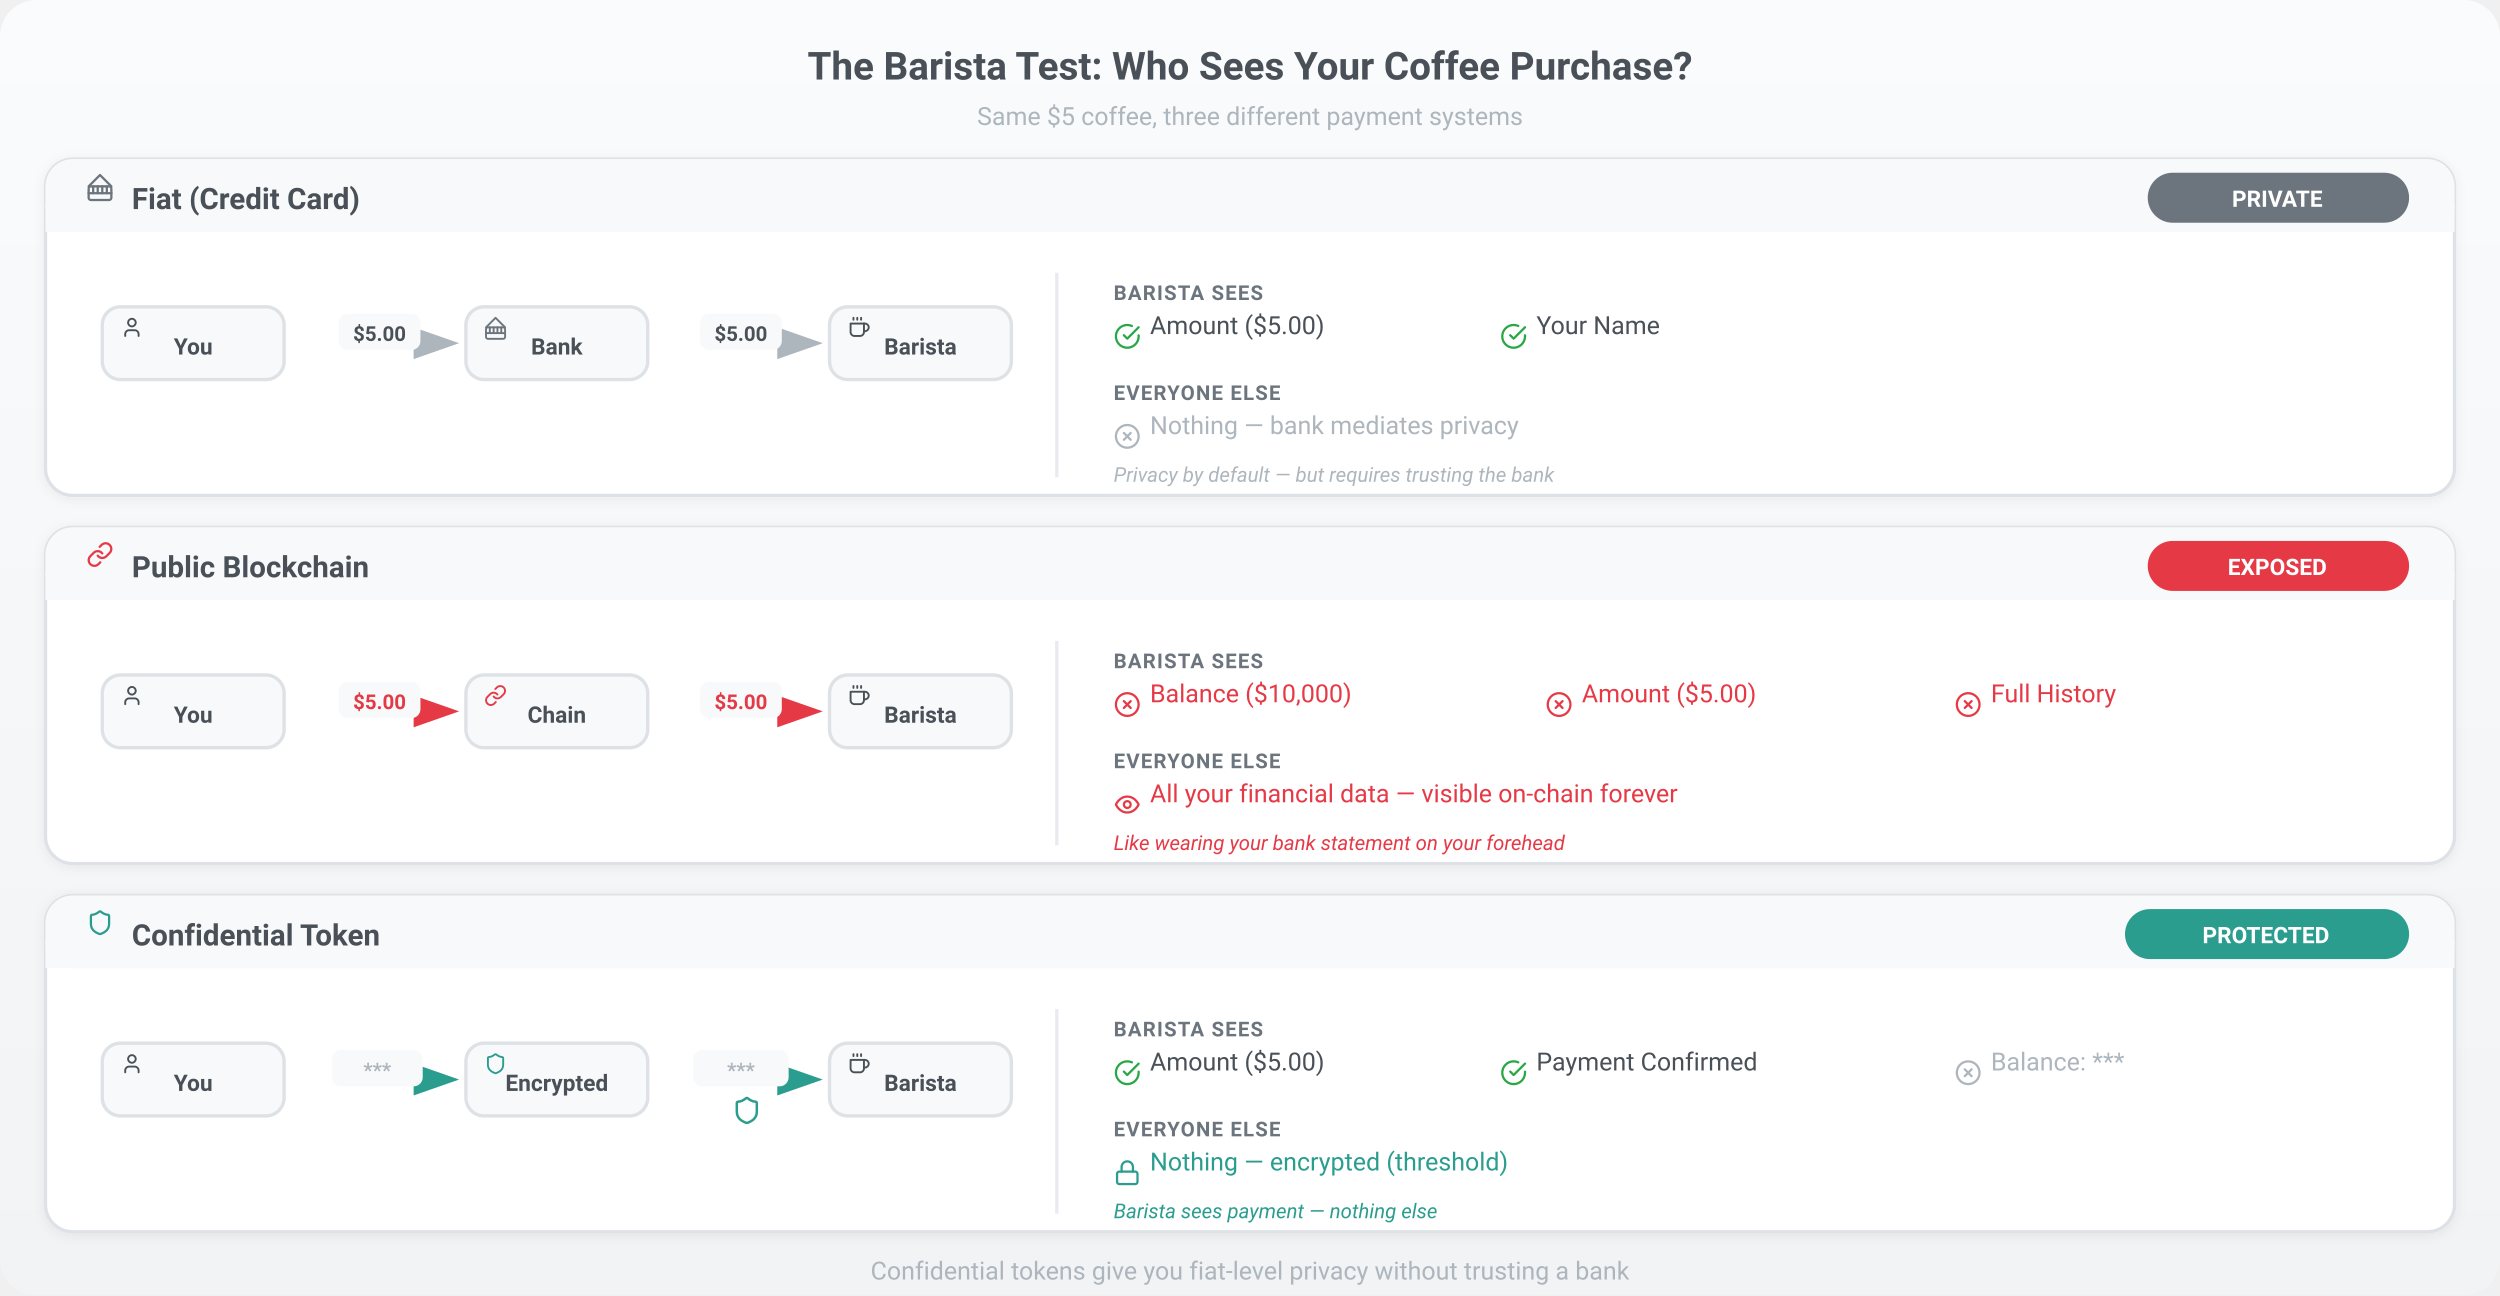
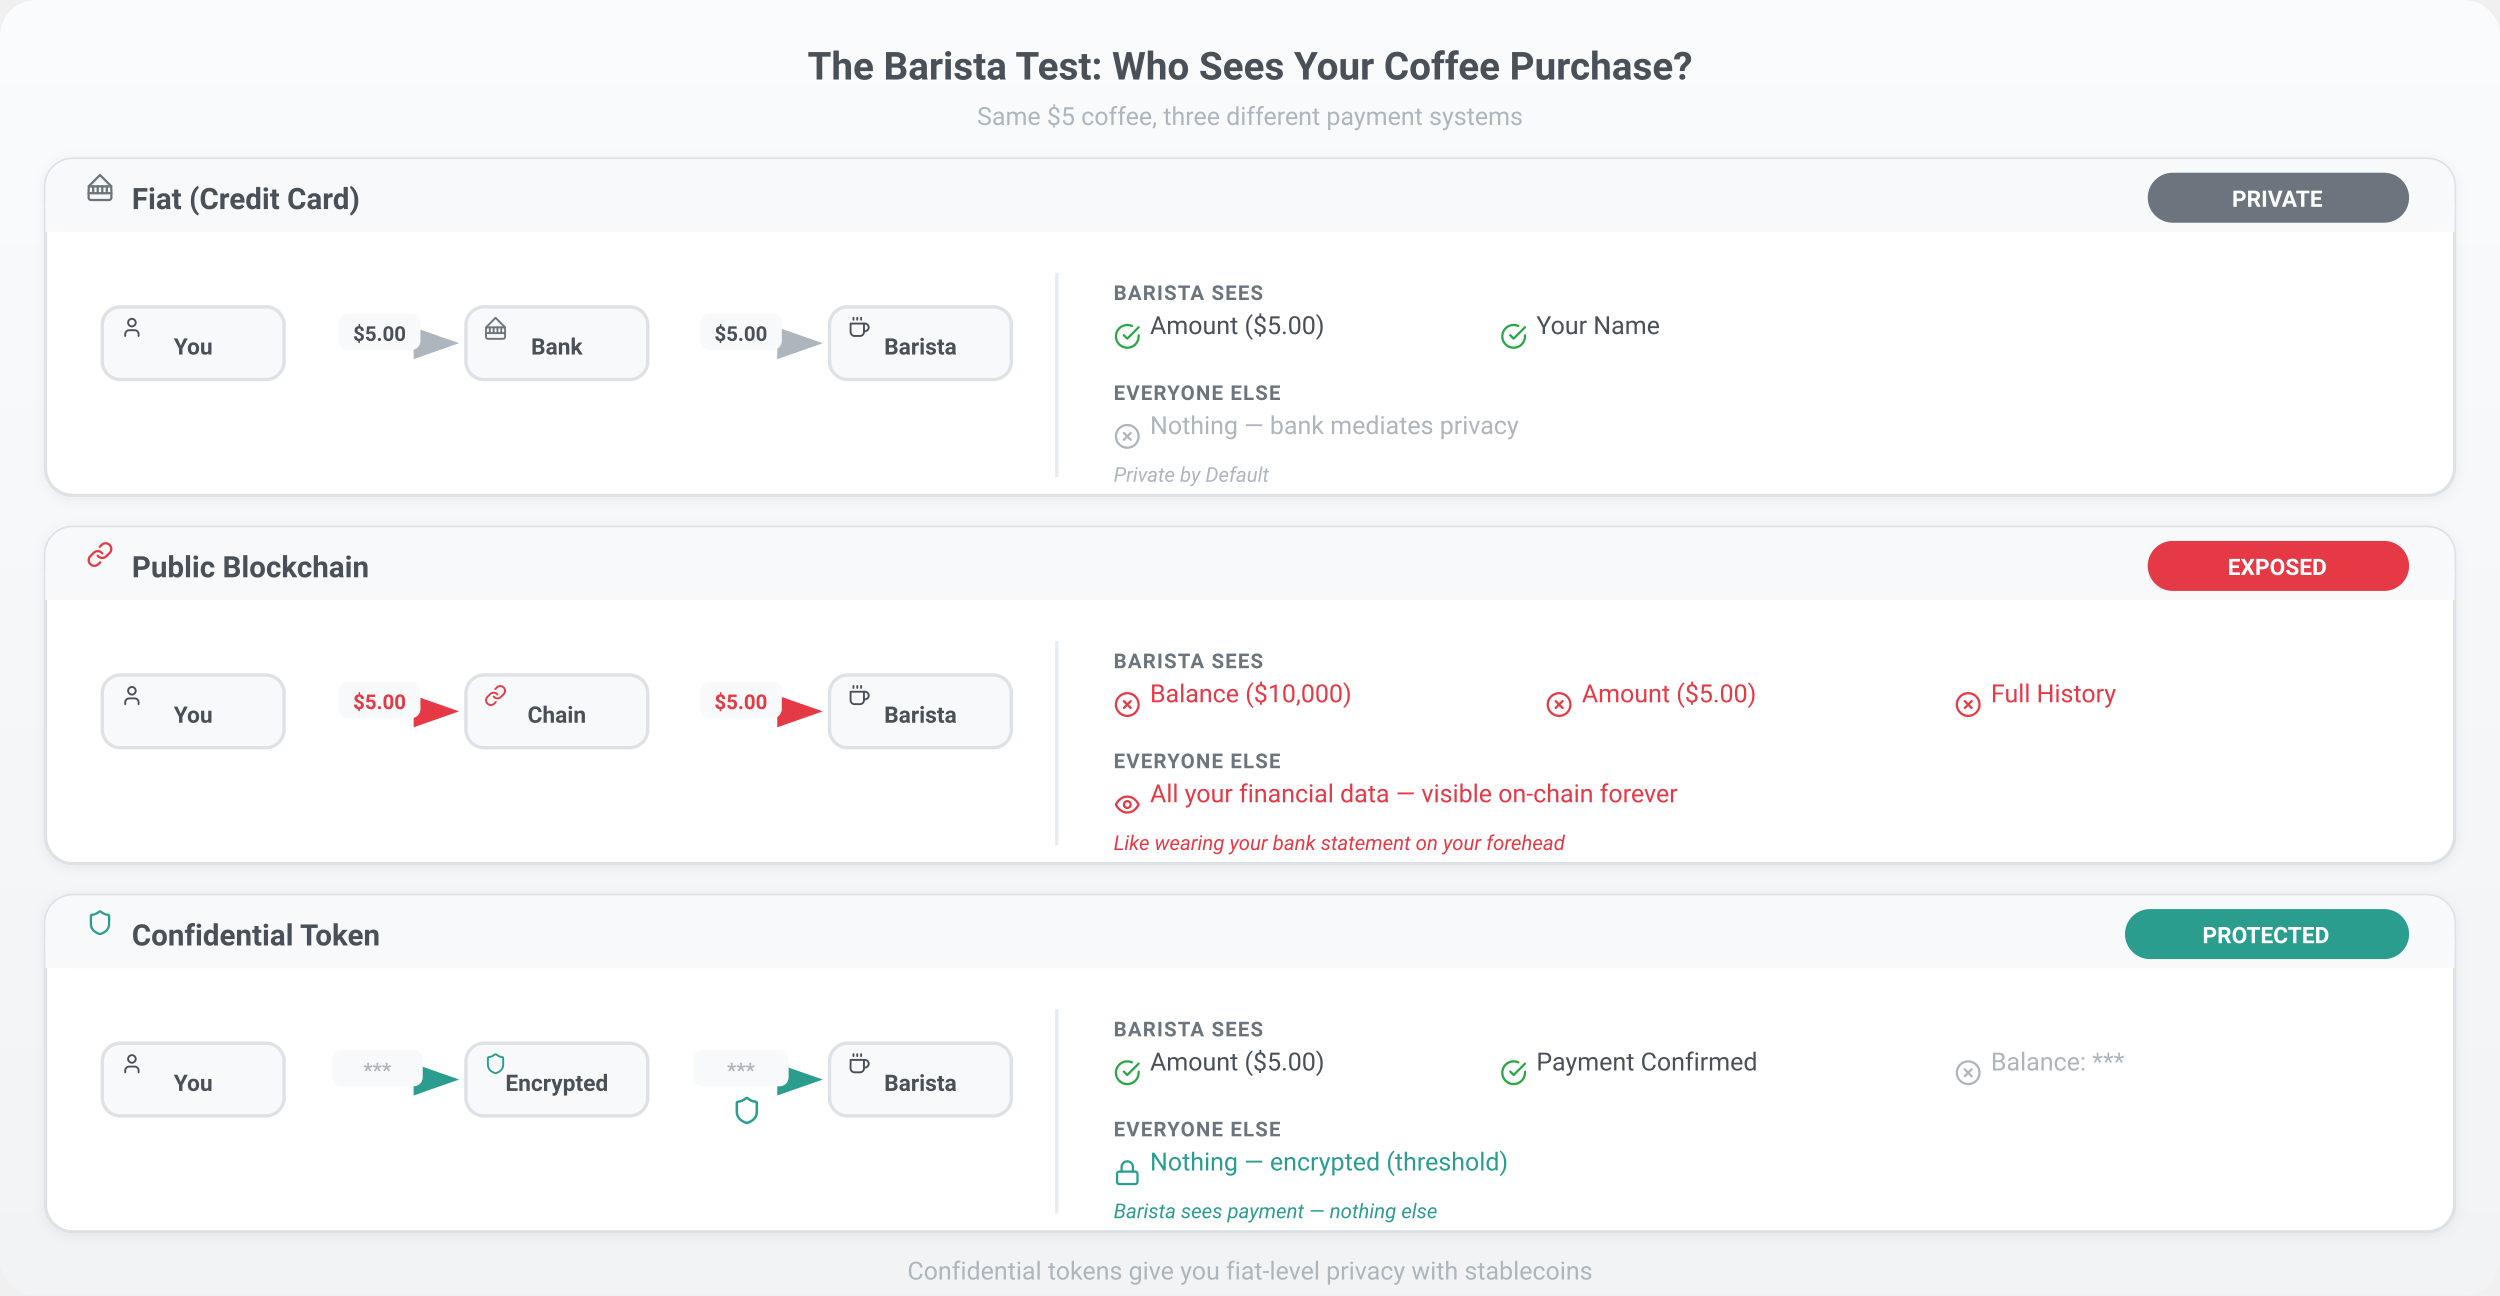
<svg xmlns="http://www.w3.org/2000/svg" viewBox="0 0 1100 570" role="img" aria-label="Barista Test: Fiat vs Public Blockchain vs Confidential Token privacy comparison">
  <defs>
    <filter id="shadow">
      <feDropShadow dx="0" dy="1" stdDeviation="2.5" flood-color="#000" flood-opacity="0.06" />
    </filter>
    <marker id="arr-grey" markerWidth="10" markerHeight="7" refX="9" refY="3.5" orient="auto">
      <path d="M0,0 L10,3.5 L0,7" fill="#adb5bd" />
    </marker>
    <marker id="arr-red" markerWidth="10" markerHeight="7" refX="9" refY="3.5" orient="auto">
      <path d="M0,0 L10,3.5 L0,7" fill="#e63946" />
    </marker>
    <marker id="arr-teal" markerWidth="10" markerHeight="7" refX="9" refY="3.5" orient="auto">
      <path d="M0,0 L10,3.5 L0,7" fill="#2a9d8f" />
    </marker>
    <linearGradient id="bg" x1="0" y1="0" x2="0" y2="1">
      <stop offset="0%" stop-color="#fafbfc" />
      <stop offset="100%" stop-color="#f1f3f5" />
    </linearGradient>
  </defs>
  <style>
    @media (prefers-reduced-motion: reduce) { * { animation: none !important; } }
    .text { font-family: -apple-system, BlinkMacSystemFont, 'Segoe UI', Roboto, sans-serif; }
    .badge-text { font-size: 10px; font-weight: 700; fill: white; text-anchor: middle; }
    .node-label { font-size: 10px; font-weight: 600; fill: #495057; text-anchor: middle; }
    .sub { font-size: 10px; fill: #adb5bd; }
    .section-head { font-size: 9px; font-weight: 700; fill: #6c757d; letter-spacing: 0.5px; }
  </style>
  <rect width="1100" height="570" fill="url(#bg)" rx="16" />
  <text x="550" y="35" font-size="17" font-weight="700" fill="#495057" text-anchor="middle" class="text">The Barista Test: Who Sees Your Coffee Purchase?</text>
  <text x="550" y="55" font-size="11" fill="#adb5bd" text-anchor="middle" class="text">Same $5 coffee, three different payment systems</text>
  <g transform="translate(0, 70)">
    <rect x="20" width="1060" height="148" rx="12" fill="white" stroke="#dee2e6" stroke-width="1.5" filter="url(#shadow)" />
    <rect x="20" width="1060" height="32" rx="12" fill="#f8f9fa" />
    <rect x="20" y="20" width="1060" height="12" fill="#f8f9fa" />
    <g transform="translate(38, 6) scale(0.5)" stroke="#6c757d" fill="none" stroke-width="2" stroke-linecap="round" stroke-linejoin="round">
      <rect width="20" height="12" x="2" y="12" rx="2" />
      <path d="M2 12 12 2l10 10" />
      <path d="M6 12v6" />
      <path d="M10 12v6" />
      <path d="M14 12v6" />
      <path d="M18 12v6" />
      <path d="M2 18h20" />
    </g>
    <text x="58" y="22" font-size="13" font-weight="700" fill="#495057" class="text">Fiat (Credit Card)</text>
    <rect x="945" y="6" width="115" height="22" rx="11" fill="#6c757d" />
    <text x="1002" y="21" class="badge-text text">PRIVATE</text>
    <rect x="45" y="65" width="80" height="32" rx="8" fill="#f8f9fa" stroke="#dee2e6" stroke-width="1.5" />
    <g transform="translate(53, 69) scale(0.42)" stroke="#495057" fill="none" stroke-width="2" stroke-linecap="round" stroke-linejoin="round">
      <path d="M19 21v-2a4 4 0 0 0-4-4H9a4 4 0 0 0-4 4v2" />
      <circle cx="12" cy="7" r="4" />
    </g>
    <text x="85" y="86" class="node-label text">You</text>
    <line x1="130" y1="81" x2="200" y2="81" stroke="#adb5bd" stroke-width="2" stroke-dasharray="70" stroke-dashoffset="70" marker-end="url(#arr-grey)">
      <animate attributeName="stroke-dashoffset" values="70;0" dur="1.5s" repeatCount="indefinite" />
    </line>
    <rect x="149" y="68" width="36" height="16" rx="4" fill="#f8f9fa" />
    <text x="167" y="80" font-size="9" font-weight="600" fill="#495057" text-anchor="middle" class="text">$5.00</text>
    <rect x="205" y="65" width="80" height="32" rx="8" fill="#f8f9fa" stroke="#dee2e6" stroke-width="1.5" />
    <g transform="translate(213, 69) scale(0.42)" stroke="#6c757d" fill="none" stroke-width="2" stroke-linecap="round" stroke-linejoin="round">
      <rect width="20" height="12" x="2" y="12" rx="2" />
      <path d="M2 12 12 2l10 10" />
      <path d="M6 12v6" />
      <path d="M10 12v6" />
      <path d="M14 12v6" />
      <path d="M18 12v6" />
      <path d="M2 18h20" />
    </g>
    <text x="245" y="86" class="node-label text">Bank</text>
    <line x1="290" y1="81" x2="360" y2="81" stroke="#adb5bd" stroke-width="2" stroke-dasharray="70" stroke-dashoffset="70" marker-end="url(#arr-grey)">
      <animate attributeName="stroke-dashoffset" values="70;0" dur="1.5s" begin="0.3s" repeatCount="indefinite" />
    </line>
    <rect x="308" y="68" width="36" height="16" rx="4" fill="#f8f9fa" />
    <text x="326" y="80" font-size="9" font-weight="600" fill="#495057" text-anchor="middle" class="text">$5.00</text>
    <rect x="365" y="65" width="80" height="32" rx="8" fill="#f8f9fa" stroke="#dee2e6" stroke-width="1.5" />
    <g transform="translate(373, 69) scale(0.42)" stroke="#495057" fill="none" stroke-width="2" stroke-linecap="round" stroke-linejoin="round">
      <path d="M17 8h1a4 4 0 1 1 0 8h-1" />
      <path d="M3 8h14v9a4 4 0 0 1-4 4H7a4 4 0 0 1-4-4Z" />
      <line x1="6" x2="6" y1="2" y2="4" />
      <line x1="10" x2="10" y1="2" y2="4" />
      <line x1="14" x2="14" y1="2" y2="4" />
    </g>
    <text x="405" y="86" class="node-label text">Barista</text>
    <line x1="465" y1="50" x2="465" y2="140" stroke="#e9ecef" stroke-width="1.5" />
    <text x="490" y="62" class="section-head text">BARISTA SEES</text>
    <g transform="translate(490, 72)">
      <g transform="scale(0.5)" stroke="#28a745" fill="none" stroke-width="2" stroke-linecap="round" stroke-linejoin="round">
        <path d="M22 11.08V12a10 10 0 1 1-5.93-9.14" />
        <path d="m9 11 3 3L22 4" />
      </g>
      <text x="16" y="5" font-size="11" fill="#495057" class="text">Amount ($5.00)</text>
    </g>
    <g transform="translate(660, 72)">
      <g transform="scale(0.5)" stroke="#28a745" fill="none" stroke-width="2" stroke-linecap="round" stroke-linejoin="round">
        <path d="M22 11.08V12a10 10 0 1 1-5.93-9.14" />
        <path d="m9 11 3 3L22 4" />
      </g>
      <text x="16" y="5" font-size="11" fill="#495057" class="text">Your Name</text>
    </g>
    <text x="490" y="106" class="section-head text">EVERYONE ELSE</text>
    <g transform="translate(490, 116)">
      <g transform="scale(0.5)" stroke="#adb5bd" fill="none" stroke-width="2" stroke-linecap="round" stroke-linejoin="round">
        <circle cx="12" cy="12" r="10" />
        <path d="m15 9-6 6" />
        <path d="m9 9 6 6" />
      </g>
      <text x="16" y="5" font-size="11" fill="#adb5bd" class="text">Nothing — bank mediates privacy</text>
    </g>
-     <text x="490" y="142" font-size="9" fill="#adb5bd" font-style="italic" class="text">Privacy by default — but requires trusting the bank</text>
+     <text x="490" y="142" font-size="9" fill="#adb5bd" font-style="italic" class="text">Private by Default</text>
  </g>
  <g transform="translate(0, 232)">
    <rect x="20" width="1060" height="148" rx="12" fill="white" stroke="#dee2e6" stroke-width="1.5" filter="url(#shadow)" />
    <rect x="20" width="1060" height="32" rx="12" fill="#f8f9fa" />
    <rect x="20" y="20" width="1060" height="12" fill="#f8f9fa" />
    <g transform="translate(38, 6) scale(0.5)" stroke="#e63946" fill="none" stroke-width="2" stroke-linecap="round" stroke-linejoin="round">
      <path d="M10 13a5 5 0 0 0 7.54.54l3-3a5 5 0 0 0-7.07-7.07l-1.72 1.71" />
      <path d="M14 11a5 5 0 0 0-7.54-.54l-3 3a5 5 0 0 0 7.07 7.07l1.71-1.71" />
    </g>
    <text x="58" y="22" font-size="13" font-weight="700" fill="#495057" class="text">Public Blockchain</text>
    <rect x="945" y="6" width="115" height="22" rx="11" fill="#e63946" />
    <text x="1002" y="21" class="badge-text text">EXPOSED</text>
    <rect x="45" y="65" width="80" height="32" rx="8" fill="#f8f9fa" stroke="#dee2e6" stroke-width="1.5" />
    <g transform="translate(53, 69) scale(0.42)" stroke="#495057" fill="none" stroke-width="2" stroke-linecap="round" stroke-linejoin="round">
      <path d="M19 21v-2a4 4 0 0 0-4-4H9a4 4 0 0 0-4 4v2" />
      <circle cx="12" cy="7" r="4" />
    </g>
    <text x="85" y="86" class="node-label text">You</text>
    <line x1="130" y1="81" x2="200" y2="81" stroke="#e63946" stroke-width="2" stroke-dasharray="70" stroke-dashoffset="70" marker-end="url(#arr-red)">
      <animate attributeName="stroke-dashoffset" values="70;0" dur="1.5s" repeatCount="indefinite" />
    </line>
    <rect x="149" y="68" width="36" height="16" rx="4" fill="#f8f9fa" />
    <text x="167" y="80" font-size="9" font-weight="600" fill="#e63946" text-anchor="middle" class="text">$5.00</text>
    <circle r="3" fill="#e63946" opacity="0">
      <animate attributeName="cx" values="165;165" dur="2s" repeatCount="indefinite" />
      <animate attributeName="cy" values="68;50" dur="2s" repeatCount="indefinite" />
      <animate attributeName="opacity" values="0.7;0" dur="2s" repeatCount="indefinite" />
    </circle>
    <circle r="3" fill="#e63946" opacity="0">
      <animate attributeName="cx" values="160;155" dur="2.5s" begin="0.5s" repeatCount="indefinite" />
      <animate attributeName="cy" values="68;45" dur="2.5s" begin="0.5s" repeatCount="indefinite" />
      <animate attributeName="opacity" values="0.6;0" dur="2.5s" begin="0.5s" repeatCount="indefinite" />
    </circle>
    <circle r="3" fill="#e63946" opacity="0">
      <animate attributeName="cx" values="170;180" dur="2.2s" begin="1s" repeatCount="indefinite" />
      <animate attributeName="cy" values="68;48" dur="2.2s" begin="1s" repeatCount="indefinite" />
      <animate attributeName="opacity" values="0.5;0" dur="2.2s" begin="1s" repeatCount="indefinite" />
    </circle>
    <rect x="205" y="65" width="80" height="32" rx="8" fill="#f8f9fa" stroke="#dee2e6" stroke-width="1.5" />
    <g transform="translate(213, 69) scale(0.42)" stroke="#e63946" fill="none" stroke-width="2" stroke-linecap="round" stroke-linejoin="round">
      <path d="M10 13a5 5 0 0 0 7.54.54l3-3a5 5 0 0 0-7.07-7.07l-1.72 1.71" />
      <path d="M14 11a5 5 0 0 0-7.54-.54l-3 3a5 5 0 0 0 7.07 7.07l1.71-1.71" />
    </g>
    <text x="245" y="86" class="node-label text">Chain</text>
    <circle cx="245" cy="81" r="22" fill="#e63946" opacity="0">
      <animate attributeName="r" values="22;34;22" dur="3s" calcMode="spline" keySplines="0.4 0 0.6 1;0.4 0 0.6 1" repeatCount="indefinite" />
      <animate attributeName="opacity" values="0.15;0;0.15" dur="3s" repeatCount="indefinite" />
    </circle>
    <line x1="290" y1="81" x2="360" y2="81" stroke="#e63946" stroke-width="2" stroke-dasharray="70" stroke-dashoffset="70" marker-end="url(#arr-red)">
      <animate attributeName="stroke-dashoffset" values="70;0" dur="1.5s" begin="0.3s" repeatCount="indefinite" />
    </line>
    <rect x="308" y="68" width="36" height="16" rx="4" fill="#f8f9fa" />
    <text x="326" y="80" font-size="9" font-weight="600" fill="#e63946" text-anchor="middle" class="text">$5.00</text>
    <circle r="3" fill="#e63946" opacity="0">
      <animate attributeName="cx" values="325;320" dur="2.3s" begin="0.3s" repeatCount="indefinite" />
      <animate attributeName="cy" values="68;46" dur="2.3s" begin="0.3s" repeatCount="indefinite" />
      <animate attributeName="opacity" values="0.6;0" dur="2.3s" begin="0.3s" repeatCount="indefinite" />
    </circle>
    <circle r="3" fill="#e63946" opacity="0">
      <animate attributeName="cx" values="330;340" dur="2.6s" begin="0.8s" repeatCount="indefinite" />
      <animate attributeName="cy" values="68;42" dur="2.6s" begin="0.8s" repeatCount="indefinite" />
      <animate attributeName="opacity" values="0.5;0" dur="2.6s" begin="0.8s" repeatCount="indefinite" />
    </circle>
    <rect x="365" y="65" width="80" height="32" rx="8" fill="#f8f9fa" stroke="#dee2e6" stroke-width="1.5" />
    <g transform="translate(373, 69) scale(0.42)" stroke="#495057" fill="none" stroke-width="2" stroke-linecap="round" stroke-linejoin="round">
      <path d="M17 8h1a4 4 0 1 1 0 8h-1" />
      <path d="M3 8h14v9a4 4 0 0 1-4 4H7a4 4 0 0 1-4-4Z" />
      <line x1="6" x2="6" y1="2" y2="4" />
      <line x1="10" x2="10" y1="2" y2="4" />
      <line x1="14" x2="14" y1="2" y2="4" />
    </g>
    <text x="405" y="86" class="node-label text">Barista</text>
    <line x1="465" y1="50" x2="465" y2="140" stroke="#e9ecef" stroke-width="1.5" />
    <text x="490" y="62" class="section-head text" fill="#e63946">BARISTA SEES</text>
    <g transform="translate(490, 72)">
      <g transform="scale(0.5)" stroke="#e63946" fill="none" stroke-width="2" stroke-linecap="round" stroke-linejoin="round">
        <circle cx="12" cy="12" r="10" />
        <path d="m15 9-6 6" />
        <path d="m9 9 6 6" />
      </g>
      <text x="16" y="5" font-size="11" fill="#e63946" class="text">Balance ($10,000)</text>
    </g>
    <g transform="translate(680, 72)">
      <g transform="scale(0.5)" stroke="#e63946" fill="none" stroke-width="2" stroke-linecap="round" stroke-linejoin="round">
        <circle cx="12" cy="12" r="10" />
        <path d="m15 9-6 6" />
        <path d="m9 9 6 6" />
      </g>
      <text x="16" y="5" font-size="11" fill="#e63946" class="text">Amount ($5.00)</text>
    </g>
    <g transform="translate(860, 72)">
      <g transform="scale(0.5)" stroke="#e63946" fill="none" stroke-width="2" stroke-linecap="round" stroke-linejoin="round">
        <circle cx="12" cy="12" r="10" />
        <path d="m15 9-6 6" />
        <path d="m9 9 6 6" />
      </g>
      <text x="16" y="5" font-size="11" fill="#e63946" class="text">Full History</text>
    </g>
    <text x="490" y="106" class="section-head text" fill="#e63946">EVERYONE ELSE</text>
    <g transform="translate(490, 116)">
      <g transform="scale(0.5)" stroke="#e63946" fill="none" stroke-width="2" stroke-linecap="round" stroke-linejoin="round">
        <path d="M2 12s3-7 10-7 10 7 10 7-3 7-10 7-10-7-10-7Z" />
        <circle cx="12" cy="12" r="3" />
      </g>
      <text x="16" y="5" font-size="11" fill="#e63946" class="text">All your financial data — visible on-chain forever</text>
    </g>
    <text x="490" y="142" font-size="9" fill="#e63946" font-style="italic" class="text">Like wearing your bank statement on your forehead</text>
  </g>
  <g transform="translate(0, 394)">
    <rect x="20" width="1060" height="148" rx="12" fill="white" stroke="#dee2e6" stroke-width="1.5" filter="url(#shadow)" />
    <rect x="20" width="1060" height="32" rx="12" fill="#f8f9fa" />
    <rect x="20" y="20" width="1060" height="12" fill="#f8f9fa" />
    <g transform="translate(38, 6) scale(0.5)" stroke="#2a9d8f" fill="none" stroke-width="2" stroke-linecap="round" stroke-linejoin="round">
      <path d="M20 13c0 5-3.5 7.5-7.66 8.95a1 1 0 0 1-.67-.01C7.5 20.5 4 18 4 13V6a1 1 0 0 1 1-1c2 0 4.5-1.2 6.24-2.72a1.17 1.17 0 0 1 1.52 0C14.51 3.81 17 5 19 5a1 1 0 0 1 1 1z" />
    </g>
    <text x="58" y="22" font-size="13" font-weight="700" fill="#495057" class="text">Confidential Token</text>
    <rect x="935" y="6" width="125" height="22" rx="11" fill="#2a9d8f" />
    <text x="997" y="21" class="badge-text text">PROTECTED</text>
    <rect x="45" y="65" width="80" height="32" rx="8" fill="#f8f9fa" stroke="#dee2e6" stroke-width="1.5" />
    <g transform="translate(53, 69) scale(0.42)" stroke="#495057" fill="none" stroke-width="2" stroke-linecap="round" stroke-linejoin="round">
      <path d="M19 21v-2a4 4 0 0 0-4-4H9a4 4 0 0 0-4 4v2" />
      <circle cx="12" cy="7" r="4" />
    </g>
    <text x="85" y="86" class="node-label text">You</text>
    <line x1="130" y1="81" x2="200" y2="81" stroke="#2a9d8f" stroke-width="2" stroke-dasharray="70" stroke-dashoffset="70" marker-end="url(#arr-teal)">
      <animate attributeName="stroke-dashoffset" values="70;0" dur="1.5s" repeatCount="indefinite" />
    </line>
    <rect x="146" y="68" width="40" height="16" rx="4" fill="#f8f9fa" />
    <text x="166" y="80" font-size="9" font-weight="600" fill="#adb5bd" text-anchor="middle" class="text">***</text>
    <rect x="205" y="65" width="80" height="32" rx="8" fill="#f8f9fa" stroke="#dee2e6" stroke-width="1.5" />
    <g transform="translate(213, 69) scale(0.42)" stroke="#2a9d8f" fill="none" stroke-width="2" stroke-linecap="round" stroke-linejoin="round">
      <path d="M20 13c0 5-3.5 7.5-7.66 8.95a1 1 0 0 1-.67-.01C7.5 20.5 4 18 4 13V6a1 1 0 0 1 1-1c2 0 4.5-1.2 6.24-2.72a1.17 1.17 0 0 1 1.52 0C14.51 3.81 17 5 19 5a1 1 0 0 1 1 1z" />
    </g>
    <text x="245" y="86" class="node-label text">Encrypted</text>
    <circle cx="245" cy="81" r="22" fill="#2a9d8f" opacity="0">
      <animate attributeName="r" values="22;34;22" dur="3s" calcMode="spline" keySplines="0.4 0 0.6 1;0.4 0 0.6 1" repeatCount="indefinite" />
      <animate attributeName="opacity" values="0.15;0;0.15" dur="3s" repeatCount="indefinite" />
    </circle>
    <line x1="290" y1="81" x2="360" y2="81" stroke="#2a9d8f" stroke-width="2" stroke-dasharray="70" stroke-dashoffset="70" marker-end="url(#arr-teal)">
      <animate attributeName="stroke-dashoffset" values="70;0" dur="1.5s" begin="0.3s" repeatCount="indefinite" />
    </line>
    <rect x="305" y="68" width="42" height="16" rx="4" fill="#f8f9fa" />
    <text x="326" y="80" font-size="9" font-weight="600" fill="#adb5bd" text-anchor="middle" class="text">***</text>
    <g transform="translate(322, 88)">
      <g transform="scale(0.55)" stroke="#2a9d8f" fill="none" stroke-width="2" stroke-linecap="round" stroke-linejoin="round">
        <path d="M20 13c0 5-3.5 7.5-7.66 8.95a1 1 0 0 1-.67-.01C7.5 20.5 4 18 4 13V6a1 1 0 0 1 1-1c2 0 4.5-1.2 6.24-2.72a1.17 1.17 0 0 1 1.52 0C14.51 3.81 17 5 19 5a1 1 0 0 1 1 1z" />
      </g>
      <circle r="12" fill="none" stroke="#2a9d8f" stroke-width="1" opacity="0">
        <animate attributeName="r" values="10;20;10" dur="2.5s" calcMode="spline" keySplines="0.4 0 0.6 1;0.4 0 0.6 1" repeatCount="indefinite" />
        <animate attributeName="opacity" values="0.3;0;0.3" dur="2.5s" repeatCount="indefinite" />
      </circle>
    </g>
    <rect x="365" y="65" width="80" height="32" rx="8" fill="#f8f9fa" stroke="#dee2e6" stroke-width="1.5" />
    <g transform="translate(373, 69) scale(0.42)" stroke="#495057" fill="none" stroke-width="2" stroke-linecap="round" stroke-linejoin="round">
      <path d="M17 8h1a4 4 0 1 1 0 8h-1" />
      <path d="M3 8h14v9a4 4 0 0 1-4 4H7a4 4 0 0 1-4-4Z" />
      <line x1="6" x2="6" y1="2" y2="4" />
      <line x1="10" x2="10" y1="2" y2="4" />
      <line x1="14" x2="14" y1="2" y2="4" />
    </g>
    <text x="405" y="86" class="node-label text">Barista</text>
    <line x1="465" y1="50" x2="465" y2="140" stroke="#e9ecef" stroke-width="1.5" />
    <text x="490" y="62" class="section-head text" fill="#2a9d8f">BARISTA SEES</text>
    <g transform="translate(490, 72)">
      <g transform="scale(0.5)" stroke="#28a745" fill="none" stroke-width="2" stroke-linecap="round" stroke-linejoin="round">
        <path d="M22 11.08V12a10 10 0 1 1-5.93-9.14" />
        <path d="m9 11 3 3L22 4" />
      </g>
      <text x="16" y="5" font-size="11" fill="#495057" class="text">Amount ($5.00)</text>
    </g>
    <g transform="translate(660, 72)">
      <g transform="scale(0.5)" stroke="#28a745" fill="none" stroke-width="2" stroke-linecap="round" stroke-linejoin="round">
        <path d="M22 11.08V12a10 10 0 1 1-5.93-9.14" />
        <path d="m9 11 3 3L22 4" />
      </g>
      <text x="16" y="5" font-size="11" fill="#495057" class="text">Payment Confirmed</text>
    </g>
    <g transform="translate(860, 72)">
      <g transform="scale(0.5)" stroke="#adb5bd" fill="none" stroke-width="2" stroke-linecap="round" stroke-linejoin="round">
        <circle cx="12" cy="12" r="10" />
        <path d="m15 9-6 6" />
        <path d="m9 9 6 6" />
      </g>
      <text x="16" y="5" font-size="11" fill="#adb5bd" class="text">Balance: ***</text>
    </g>
    <text x="490" y="106" class="section-head text" fill="#2a9d8f">EVERYONE ELSE</text>
    <g transform="translate(490, 116)">
      <g transform="scale(0.5)" stroke="#2a9d8f" fill="none" stroke-width="2" stroke-linecap="round" stroke-linejoin="round">
        <rect width="18" height="11" x="3" y="11" rx="2" ry="2" />
        <path d="M7 11V7a5 5 0 0 1 10 0v4" />
      </g>
      <text x="16" y="5" font-size="11" fill="#2a9d8f" class="text">Nothing — encrypted (threshold)</text>
    </g>
    <text x="490" y="142" font-size="9" fill="#2a9d8f" font-style="italic" class="text">Barista sees payment — nothing else</text>
  </g>
-   <text x="550" y="563" font-size="11" fill="#adb5bd" text-anchor="middle" class="text">Confidential tokens give you fiat-level privacy without trusting a bank</text>
+   <text x="550" y="563" font-size="11" fill="#adb5bd" text-anchor="middle" class="text">Confidential tokens give you fiat-level privacy with stablecoins</text>
</svg>
